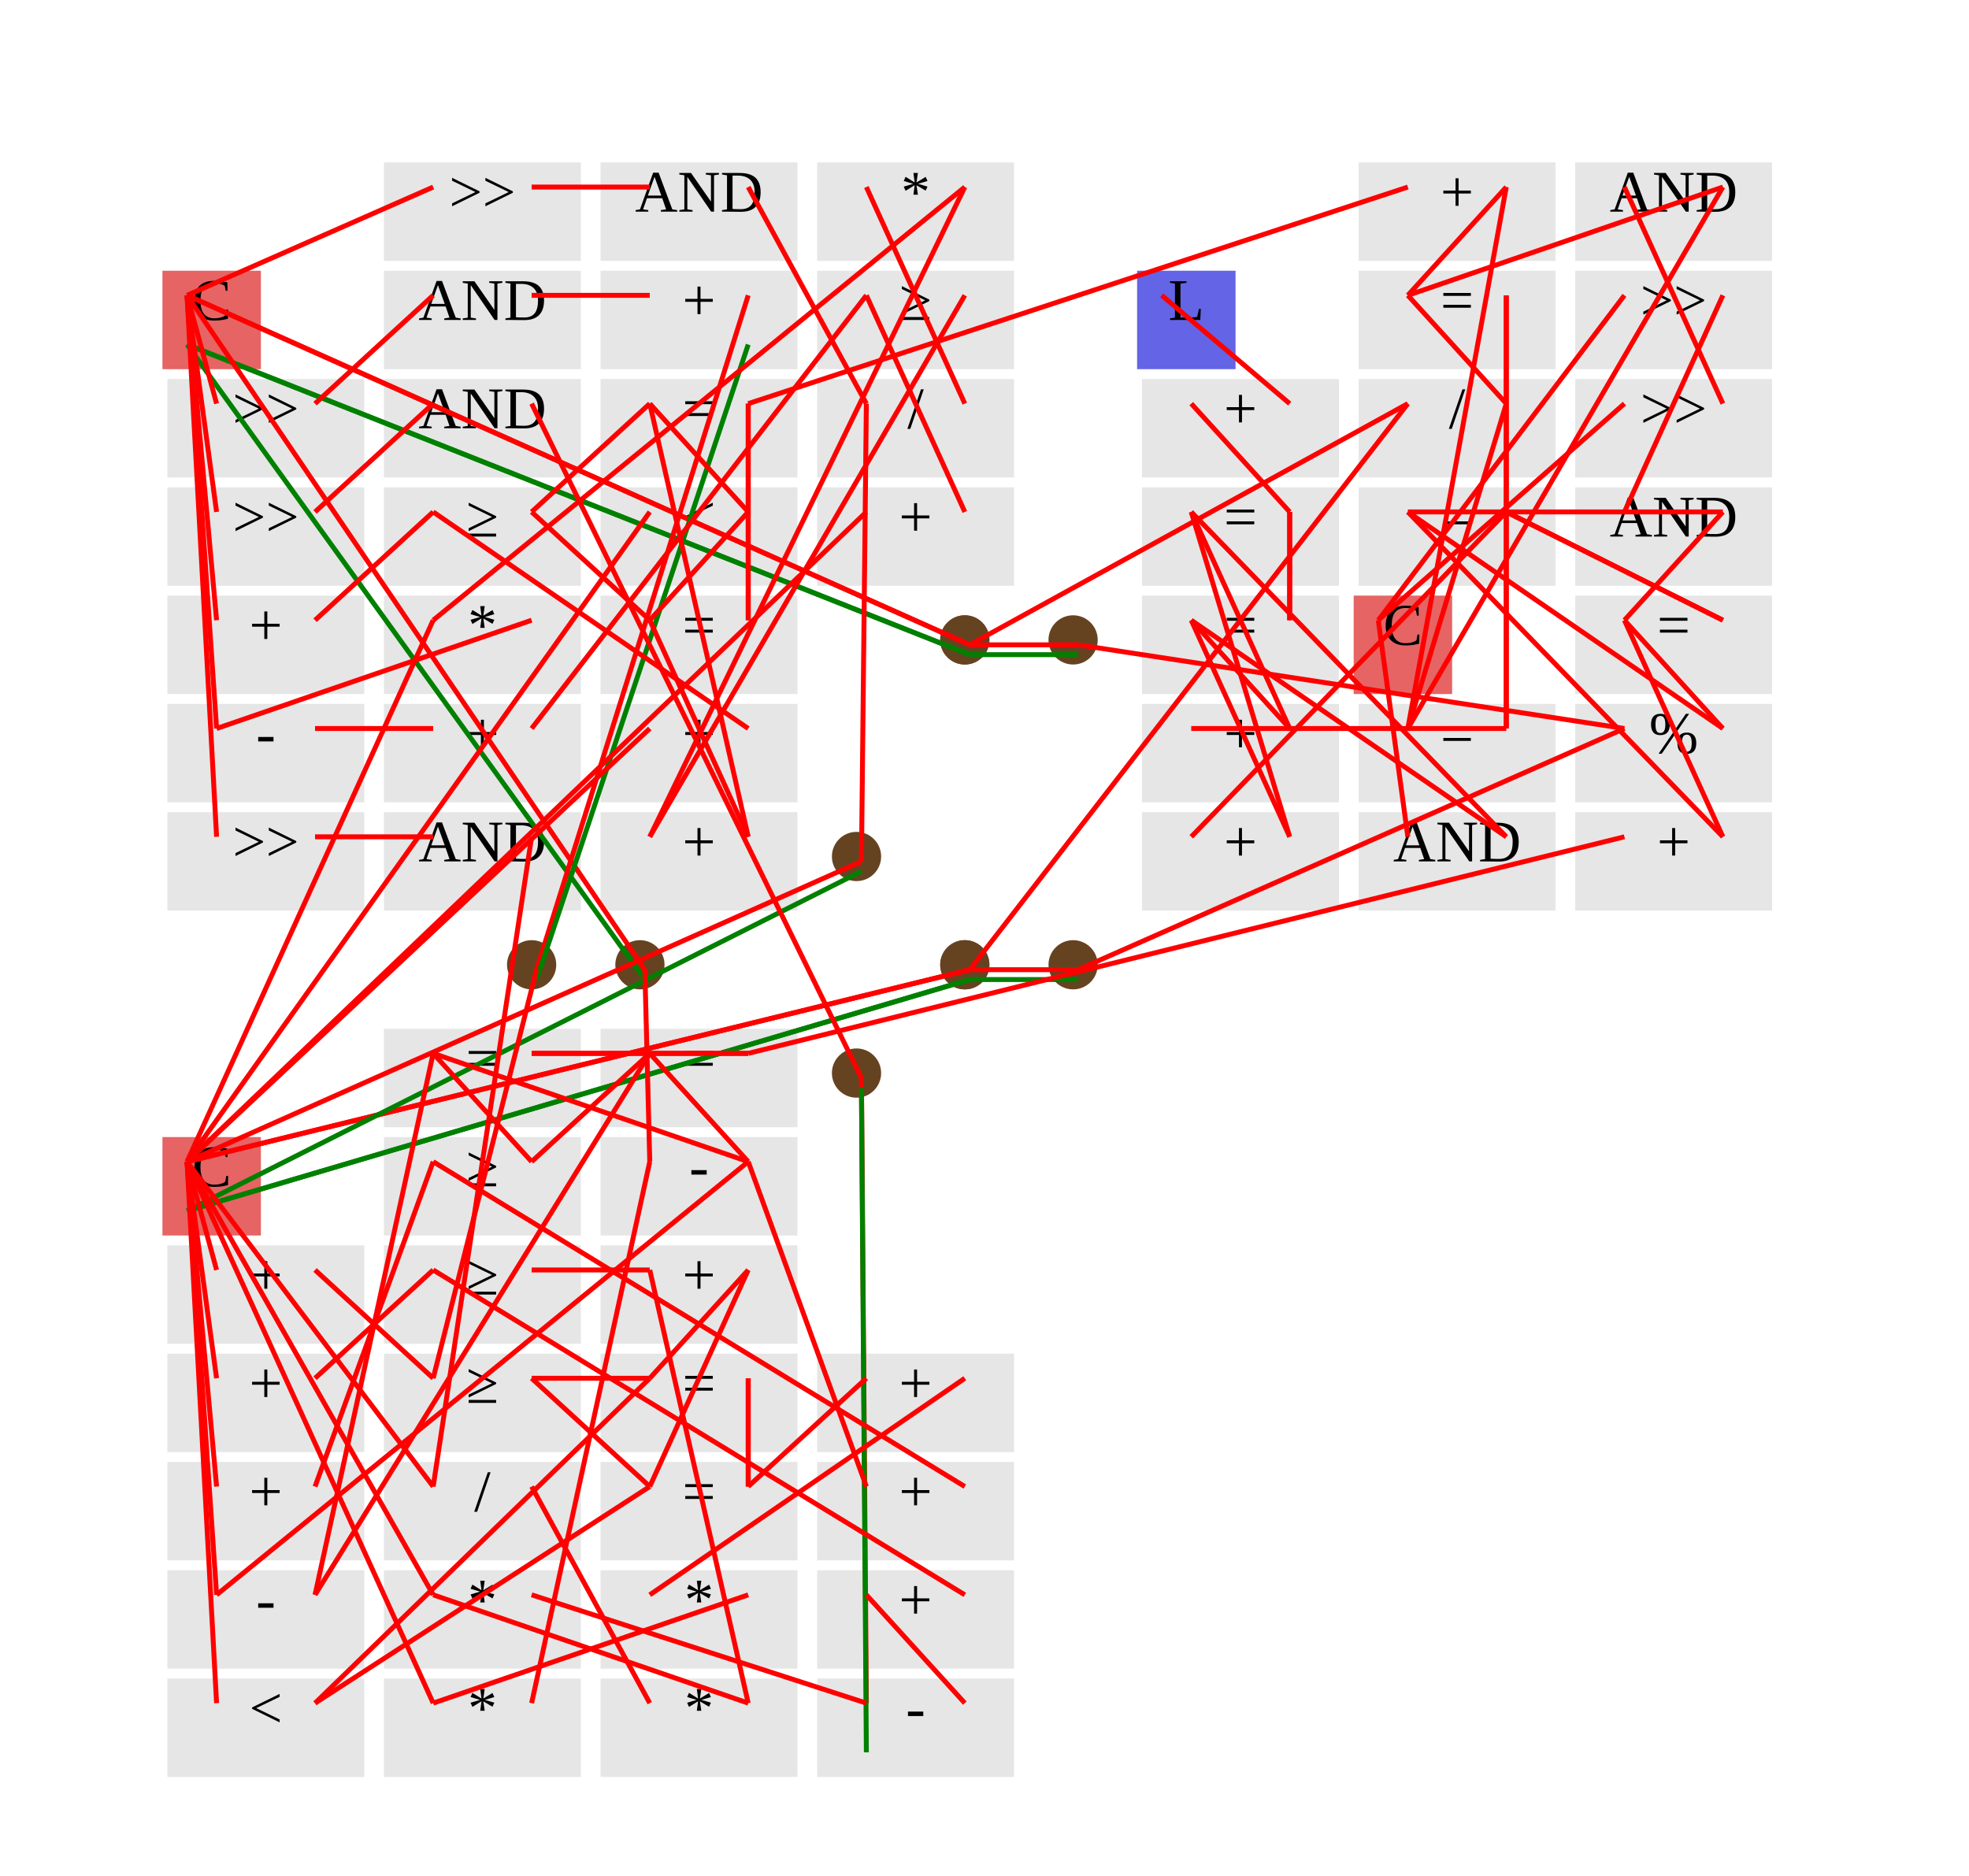
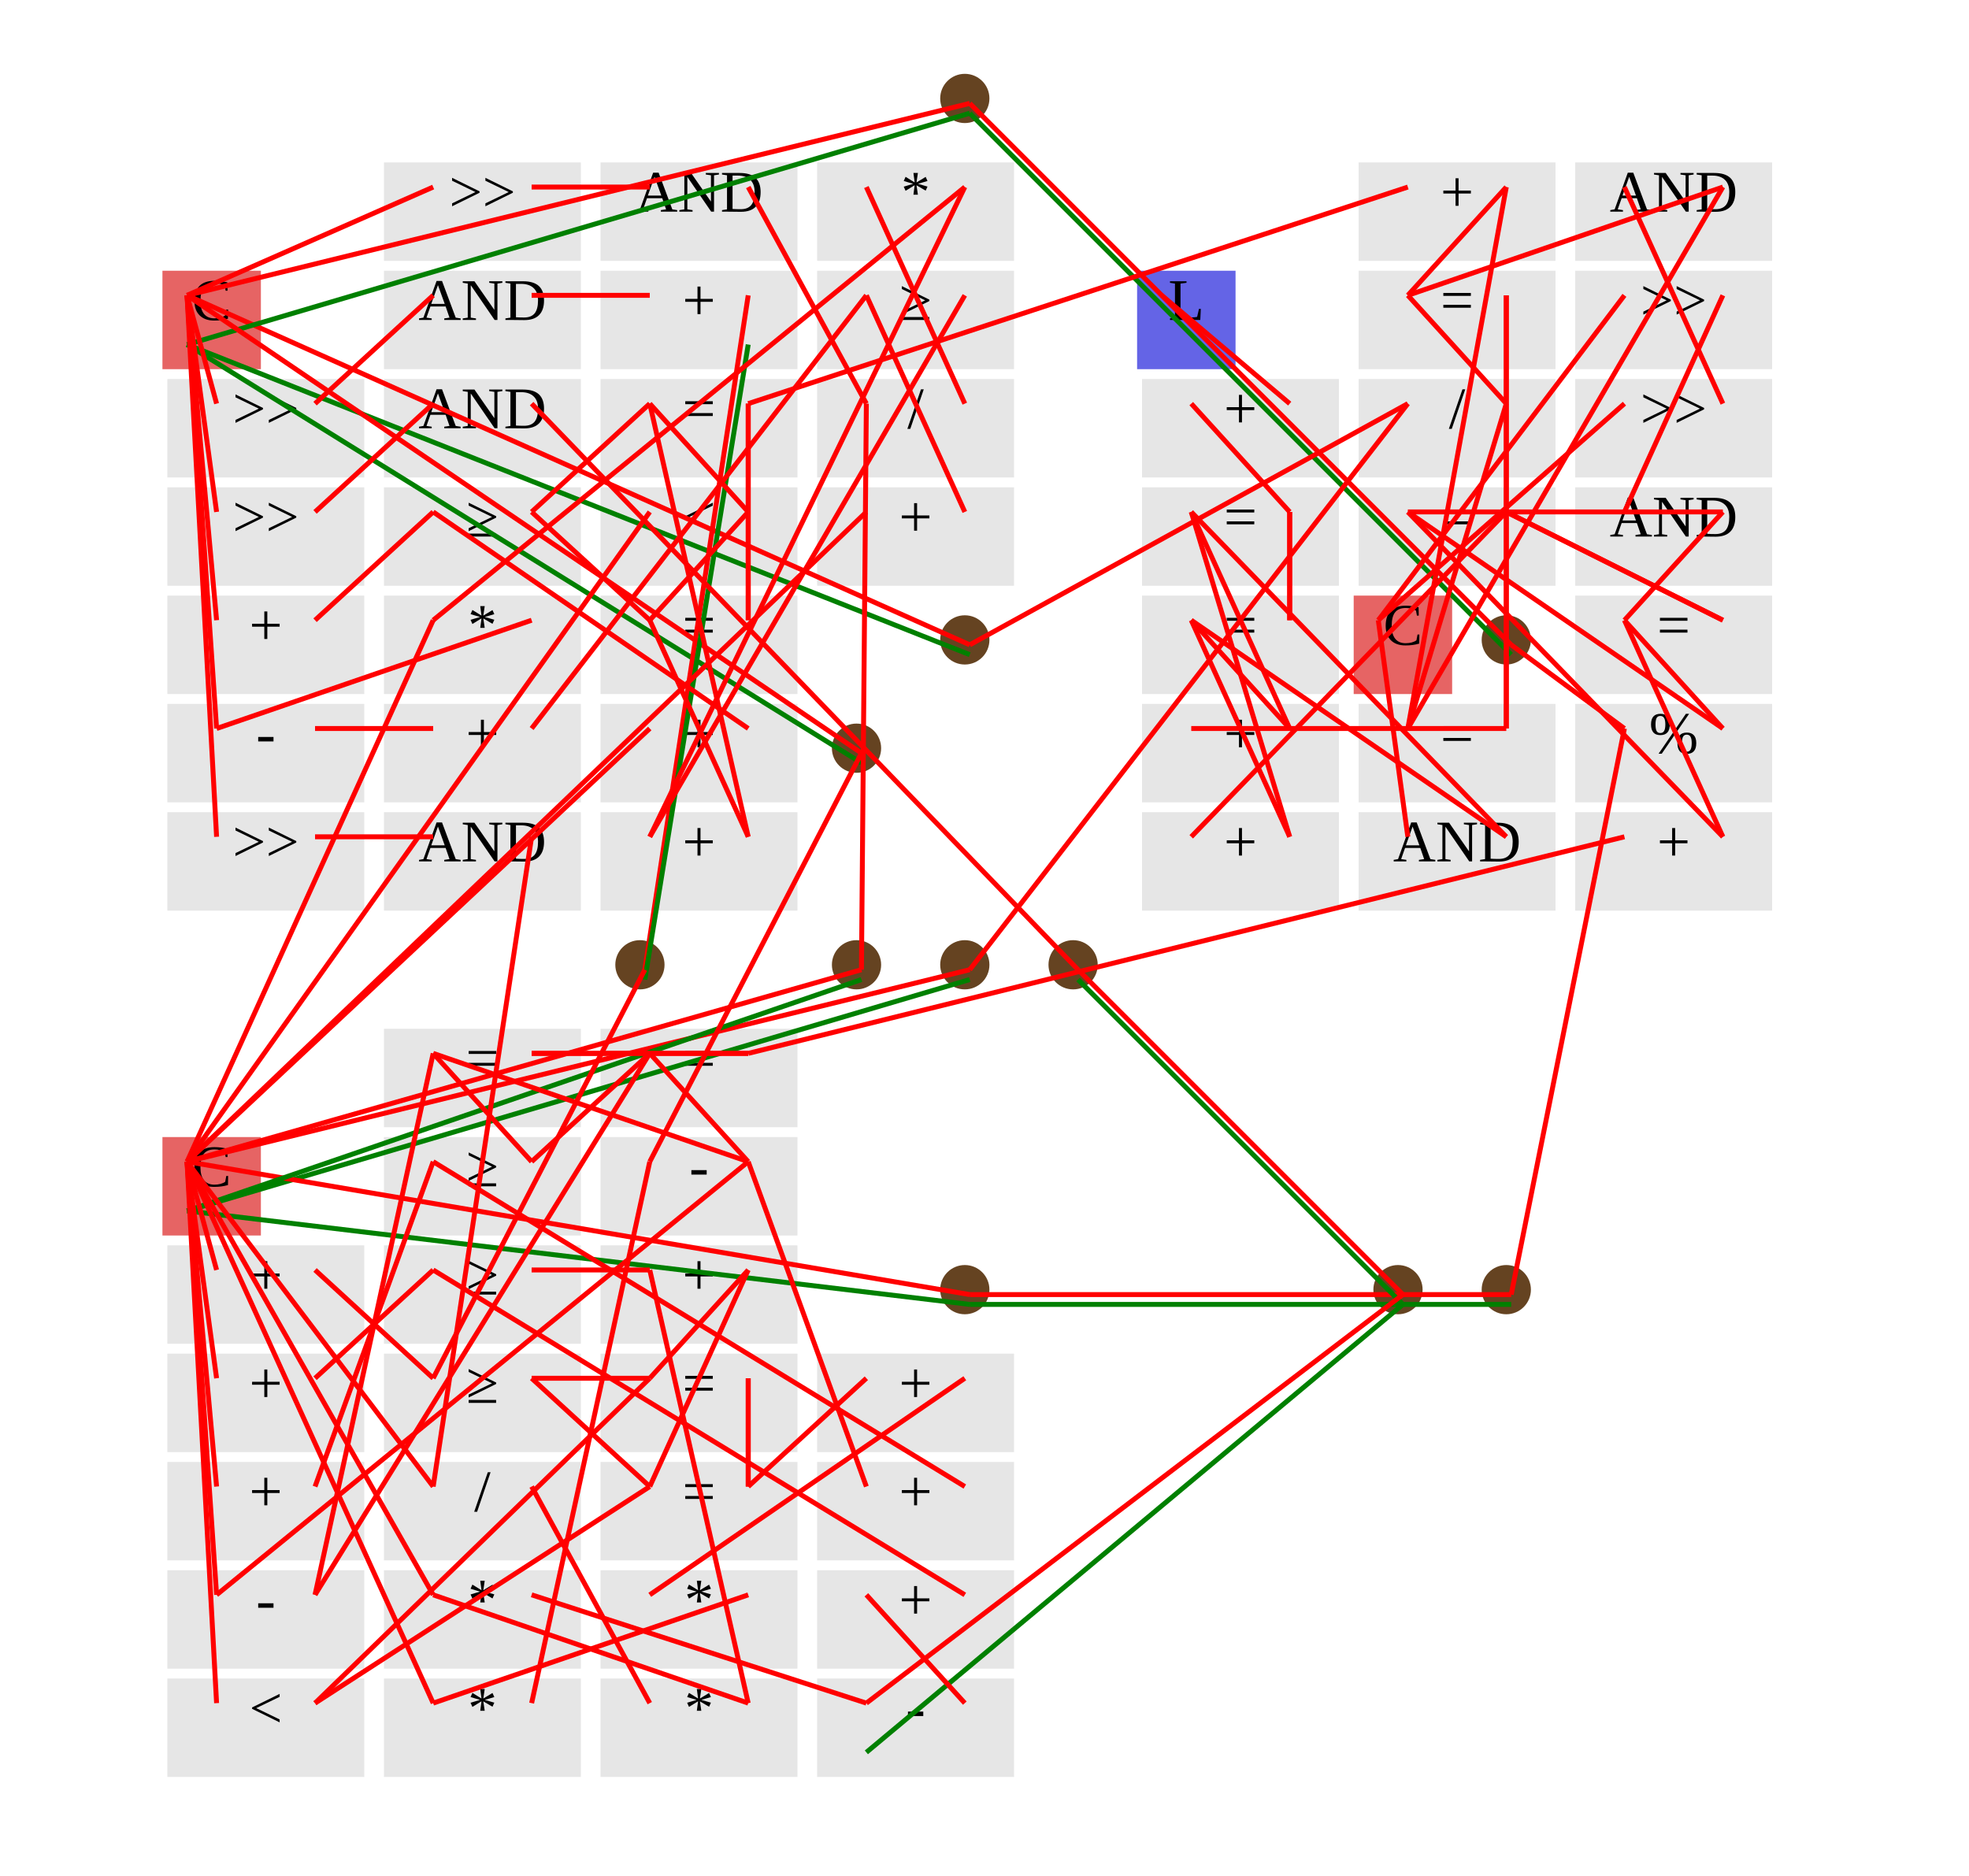
<svg xmlns="http://www.w3.org/2000/svg" width="400" height="381">
  <rect x="0" y="0" width="400" height="381" fill="rgb(255,255,255)" />
  <rect x="0" y="0" width="380" height="340" fill="rgba(255,255,255,1)" />
  <rect x="33" y="55" width="20" height="20" fill="rgba(230,100,100,1)" />
  <text x="43" y="65" text-anchor="middle" alignment-baseline="middle" fill="black">C</text>
  <rect x="231" y="55" width="20" height="20" fill="rgba(100,100,230,1)" />
  <text x="241" y="65" text-anchor="middle" alignment-baseline="middle" fill="black">L</text>
  <rect x="33" y="231" width="20" height="20" fill="rgba(230,100,100,1)" />
  <text x="43" y="241" text-anchor="middle" alignment-baseline="middle" fill="black">C</text>
  <rect x="275" y="121" width="20" height="20" fill="rgba(230,100,100,1)" />
  <text x="285" y="131" text-anchor="middle" alignment-baseline="middle" fill="black">C</text>
  <rect x="122" y="209" width="40" height="20" fill="rgba(230,230,230,1)" />
  <text x="142" y="219" text-anchor="middle" alignment-baseline="middle" fill="black">=</text>
  <rect x="78" y="209" width="40" height="20" fill="rgba(230,230,230,1)" />
  <text x="98" y="219" text-anchor="middle" alignment-baseline="middle" fill="black">=</text>
  <rect x="320" y="165" width="40" height="20" fill="rgba(230,230,230,1)" />
  <text x="340" y="175" text-anchor="middle" alignment-baseline="middle" fill="black">+</text>
  <rect x="34" y="341" width="40" height="20" fill="rgba(230,230,230,1)" />
  <text x="54" y="351" text-anchor="middle" alignment-baseline="middle" fill="black">&lt;</text>
  <rect x="122" y="231" width="40" height="20" fill="rgba(230,230,230,1)" />
  <text x="142" y="241" text-anchor="middle" alignment-baseline="middle" fill="black">-</text>
  <rect x="122" y="319" width="40" height="20" fill="rgba(230,230,230,1)" />
  <text x="142" y="329" text-anchor="middle" alignment-baseline="middle" fill="black">*</text>
  <rect x="166" y="341" width="40" height="20" fill="rgba(230,230,230,1)" />
  <text x="186" y="351" text-anchor="middle" alignment-baseline="middle" fill="black">-</text>
  <rect x="276" y="77" width="40" height="20" fill="rgba(230,230,230,1)" />
  <text x="296" y="87" text-anchor="middle" alignment-baseline="middle" fill="black">/</text>
  <rect x="34" y="297" width="40" height="20" fill="rgba(230,230,230,1)" />
  <text x="54" y="307" text-anchor="middle" alignment-baseline="middle" fill="black">+</text>
  <rect x="78" y="319" width="40" height="20" fill="rgba(230,230,230,1)" />
  <text x="98" y="329" text-anchor="middle" alignment-baseline="middle" fill="black">*</text>
  <rect x="78" y="341" width="40" height="20" fill="rgba(230,230,230,1)" />
  <text x="98" y="351" text-anchor="middle" alignment-baseline="middle" fill="black">*</text>
  <rect x="122" y="165" width="40" height="20" fill="rgba(230,230,230,1)" />
  <text x="142" y="175" text-anchor="middle" alignment-baseline="middle" fill="black">+</text>
  <rect x="122" y="143" width="40" height="20" fill="rgba(230,230,230,1)" />
  <text x="142" y="153" text-anchor="middle" alignment-baseline="middle" fill="black">+</text>
  <rect x="122" y="55" width="40" height="20" fill="rgba(230,230,230,1)" />
  <text x="142" y="65" text-anchor="middle" alignment-baseline="middle" fill="black">+</text>
  <rect x="166" y="297" width="40" height="20" fill="rgba(230,230,230,1)" />
  <text x="186" y="307" text-anchor="middle" alignment-baseline="middle" fill="black">+</text>
  <rect x="122" y="99" width="40" height="20" fill="rgba(230,230,230,1)" />
  <text x="142" y="109" text-anchor="middle" alignment-baseline="middle" fill="black">&lt;</text>
  <rect x="122" y="77" width="40" height="20" fill="rgba(230,230,230,1)" />
  <text x="142" y="87" text-anchor="middle" alignment-baseline="middle" fill="black">=</text>
  <rect x="122" y="121" width="40" height="20" fill="rgba(230,230,230,1)" />
  <text x="142" y="131" text-anchor="middle" alignment-baseline="middle" fill="black">=</text>
  <rect x="276" y="33" width="40" height="20" fill="rgba(230,230,230,1)" />
  <text x="296" y="43" text-anchor="middle" alignment-baseline="middle" fill="black">+</text>
  <rect x="166" y="55" width="40" height="20" fill="rgba(230,230,230,1)" />
  <text x="186" y="65" text-anchor="middle" alignment-baseline="middle" fill="black">≥</text>
  <rect x="276" y="99" width="40" height="20" fill="rgba(230,230,230,1)" />
  <text x="296" y="109" text-anchor="middle" alignment-baseline="middle" fill="black">=</text>
  <rect x="320" y="121" width="40" height="20" fill="rgba(230,230,230,1)" />
  <text x="340" y="131" text-anchor="middle" alignment-baseline="middle" fill="black">=</text>
  <rect x="232" y="165" width="40" height="20" fill="rgba(230,230,230,1)" />
  <text x="252" y="175" text-anchor="middle" alignment-baseline="middle" fill="black">+</text>
  <rect x="78" y="231" width="40" height="20" fill="rgba(230,230,230,1)" />
  <text x="98" y="241" text-anchor="middle" alignment-baseline="middle" fill="black">≥</text>
  <rect x="78" y="275" width="40" height="20" fill="rgba(230,230,230,1)" />
  <text x="98" y="285" text-anchor="middle" alignment-baseline="middle" fill="black">≥</text>
  <rect x="122" y="297" width="40" height="20" fill="rgba(230,230,230,1)" />
  <text x="142" y="307" text-anchor="middle" alignment-baseline="middle" fill="black">=</text>
  <rect x="122" y="275" width="40" height="20" fill="rgba(230,230,230,1)" />
  <text x="142" y="285" text-anchor="middle" alignment-baseline="middle" fill="black">=</text>
  <rect x="166" y="275" width="40" height="20" fill="rgba(230,230,230,1)" />
  <text x="186" y="285" text-anchor="middle" alignment-baseline="middle" fill="black">+</text>
  <rect x="34" y="121" width="40" height="20" fill="rgba(230,230,230,1)" />
  <text x="54" y="131" text-anchor="middle" alignment-baseline="middle" fill="black">+</text>
  <rect x="122" y="341" width="40" height="20" fill="rgba(230,230,230,1)" />
  <text x="142" y="351" text-anchor="middle" alignment-baseline="middle" fill="black">*</text>
  <rect x="320" y="143" width="40" height="20" fill="rgba(230,230,230,1)" />
  <text x="340" y="153" text-anchor="middle" alignment-baseline="middle" fill="black">%</text>
  <rect x="34" y="143" width="40" height="20" fill="rgba(230,230,230,1)" />
  <text x="54" y="153" text-anchor="middle" alignment-baseline="middle" fill="black">-</text>
  <rect x="78" y="297" width="40" height="20" fill="rgba(230,230,230,1)" />
  <text x="98" y="307" text-anchor="middle" alignment-baseline="middle" fill="black">/</text>
  <rect x="166" y="33" width="40" height="20" fill="rgba(230,230,230,1)" />
  <text x="186" y="43" text-anchor="middle" alignment-baseline="middle" fill="black">*</text>
  <rect x="166" y="319" width="40" height="20" fill="rgba(230,230,230,1)" />
  <text x="186" y="329" text-anchor="middle" alignment-baseline="middle" fill="black">+</text>
  <rect x="78" y="143" width="40" height="20" fill="rgba(230,230,230,1)" />
  <text x="98" y="153" text-anchor="middle" alignment-baseline="middle" fill="black">+</text>
  <rect x="78" y="121" width="40" height="20" fill="rgba(230,230,230,1)" />
  <text x="98" y="131" text-anchor="middle" alignment-baseline="middle" fill="black">*</text>
  <rect x="122" y="253" width="40" height="20" fill="rgba(230,230,230,1)" />
  <text x="142" y="263" text-anchor="middle" alignment-baseline="middle" fill="black">+</text>
  <rect x="78" y="253" width="40" height="20" fill="rgba(230,230,230,1)" />
  <text x="98" y="263" text-anchor="middle" alignment-baseline="middle" fill="black">≥</text>
  <rect x="78" y="99" width="40" height="20" fill="rgba(230,230,230,1)" />
  <text x="98" y="109" text-anchor="middle" alignment-baseline="middle" fill="black">≥</text>
  <rect x="166" y="77" width="40" height="20" fill="rgba(230,230,230,1)" />
  <text x="186" y="87" text-anchor="middle" alignment-baseline="middle" fill="black">/</text>
  <rect x="232" y="99" width="40" height="20" fill="rgba(230,230,230,1)" />
  <text x="252" y="109" text-anchor="middle" alignment-baseline="middle" fill="black">=</text>
  <rect x="232" y="121" width="40" height="20" fill="rgba(230,230,230,1)" />
  <text x="252" y="131" text-anchor="middle" alignment-baseline="middle" fill="black">=</text>
  <rect x="232" y="77" width="40" height="20" fill="rgba(230,230,230,1)" />
  <text x="252" y="87" text-anchor="middle" alignment-baseline="middle" fill="black">+</text>
  <rect x="166" y="99" width="40" height="20" fill="rgba(230,230,230,1)" />
  <text x="186" y="109" text-anchor="middle" alignment-baseline="middle" fill="black">+</text>
  <rect x="276" y="143" width="40" height="20" fill="rgba(230,230,230,1)" />
  <text x="296" y="153" text-anchor="middle" alignment-baseline="middle" fill="black">=</text>
  <rect x="276" y="55" width="40" height="20" fill="rgba(230,230,230,1)" />
  <text x="296" y="65" text-anchor="middle" alignment-baseline="middle" fill="black">=</text>
  <rect x="232" y="143" width="40" height="20" fill="rgba(230,230,230,1)" />
  <text x="252" y="153" text-anchor="middle" alignment-baseline="middle" fill="black">+</text>
  <rect x="34" y="275" width="40" height="20" fill="rgba(230,230,230,1)" />
  <text x="54" y="285" text-anchor="middle" alignment-baseline="middle" fill="black">+</text>
  <rect x="34" y="253" width="40" height="20" fill="rgba(230,230,230,1)" />
  <text x="54" y="263" text-anchor="middle" alignment-baseline="middle" fill="black">+</text>
  <rect x="34" y="319" width="40" height="20" fill="rgba(230,230,230,1)" />
  <text x="54" y="329" text-anchor="middle" alignment-baseline="middle" fill="black">-</text>
  <rect x="78" y="77" width="40" height="20" fill="rgba(230,230,230,1)" />
  <text x="98" y="87" text-anchor="middle" alignment-baseline="middle" fill="black">AND</text>
  <rect x="34" y="99" width="40" height="20" fill="rgba(230,230,230,1)" />
  <text x="54" y="109" text-anchor="middle" alignment-baseline="middle" fill="black">&gt;&gt;</text>
  <rect x="78" y="55" width="40" height="20" fill="rgba(230,230,230,1)" />
  <text x="98" y="65" text-anchor="middle" alignment-baseline="middle" fill="black">AND</text>
  <rect x="34" y="77" width="40" height="20" fill="rgba(230,230,230,1)" />
  <text x="54" y="87" text-anchor="middle" alignment-baseline="middle" fill="black">&gt;&gt;</text>
  <rect x="320" y="99" width="40" height="20" fill="rgba(230,230,230,1)" />
  <text x="340" y="109" text-anchor="middle" alignment-baseline="middle" fill="black">AND</text>
  <rect x="320" y="55" width="40" height="20" fill="rgba(230,230,230,1)" />
  <text x="340" y="65" text-anchor="middle" alignment-baseline="middle" fill="black">&gt;&gt;</text>
  <rect x="78" y="165" width="40" height="20" fill="rgba(230,230,230,1)" />
  <text x="98" y="175" text-anchor="middle" alignment-baseline="middle" fill="black">AND</text>
  <rect x="34" y="165" width="40" height="20" fill="rgba(230,230,230,1)" />
  <text x="54" y="175" text-anchor="middle" alignment-baseline="middle" fill="black">&gt;&gt;</text>
  <rect x="122" y="33" width="40" height="20" fill="rgba(230,230,230,1)" />
  <text x="142" y="43" text-anchor="middle" alignment-baseline="middle" fill="black">AND</text>
  <rect x="78" y="33" width="40" height="20" fill="rgba(230,230,230,1)" />
  <text x="98" y="43" text-anchor="middle" alignment-baseline="middle" fill="black">&gt;&gt;</text>
  <rect x="276" y="165" width="40" height="20" fill="rgba(230,230,230,1)" />
  <text x="296" y="175" text-anchor="middle" alignment-baseline="middle" fill="black">AND</text>
  <rect x="320" y="33" width="40" height="20" fill="rgba(230,230,230,1)" />
  <text x="340" y="43" text-anchor="middle" alignment-baseline="middle" fill="black">AND</text>
  <rect x="320" y="77" width="40" height="20" fill="rgba(230,230,230,1)" />
  <text x="340" y="87" text-anchor="middle" alignment-baseline="middle" fill="black">&gt;&gt;</text>
  <circle cx="196" cy="196" r="5" fill="rgb(101,67,33)" />
-   <circle cx="196" cy="196" r="5" fill="rgb(101,67,33)" />
+   <circle cx="196" cy="262" r="5" fill="rgb(101,67,33)" />
+   <circle cx="306" cy="262" r="5" fill="rgb(101,67,33)" />
+   <circle cx="174" cy="196" r="5" fill="rgb(101,67,33)" />
+   <circle cx="284" cy="262" r="5" fill="rgb(101,67,33)" />
  <circle cx="218" cy="196" r="5" fill="rgb(101,67,33)" />
-   <circle cx="174" cy="174" r="5" fill="rgb(101,67,33)" />
-   <circle cx="174" cy="218" r="5" fill="rgb(101,67,33)" />
  <circle cx="196" cy="130" r="5" fill="rgb(101,67,33)" />
-   <circle cx="196" cy="130" r="5" fill="rgb(101,67,33)" />
-   <circle cx="218" cy="130" r="5" fill="rgb(101,67,33)" />
+   <circle cx="196" cy="20" r="5" fill="rgb(101,67,33)" />
+   <circle cx="306" cy="130" r="5" fill="rgb(101,67,33)" />
+   <circle cx="174" cy="152" r="5" fill="rgb(101,67,33)" />
  <circle cx="130" cy="196" r="5" fill="rgb(101,67,33)" />
-   <circle cx="108" cy="196" r="5" fill="rgb(101,67,33)" />
-   <line x1="197" y1="197" x2="219" y2="197" stroke="red" stroke-width="1" />
-   <line x1="197" y1="199" x2="219" y2="199" stroke="green" stroke-width="1" />
-   <line x1="197" y1="131" x2="219" y2="131" stroke="red" stroke-width="1" />
-   <line x1="197" y1="133" x2="219" y2="133" stroke="green" stroke-width="1" />
+   <line x1="197" y1="263" x2="307" y2="263" stroke="red" stroke-width="1" />
+   <line x1="197" y1="265" x2="307" y2="265" stroke="green" stroke-width="1" />
+   <line x1="285" y1="263" x2="219" y2="197" stroke="red" stroke-width="1" />
+   <line x1="285" y1="265" x2="219" y2="199" stroke="green" stroke-width="1" />
+   <line x1="197" y1="21" x2="307" y2="131" stroke="red" stroke-width="1" />
+   <line x1="197" y1="23" x2="307" y2="133" stroke="green" stroke-width="1" />
  <line x1="38" y1="60" x2="197" y2="131" stroke="red" stroke-width="1" />
  <line x1="38" y1="70" x2="197" y2="133" stroke="green" stroke-width="1" />
-   <line x1="38" y1="60" x2="197" y2="131" stroke="red" stroke-width="1" />
-   <line x1="38" y1="70" x2="197" y2="133" stroke="green" stroke-width="1" />
-   <line x1="38" y1="60" x2="131" y2="197" stroke="red" stroke-width="1" />
-   <line x1="38" y1="70" x2="131" y2="199" stroke="green" stroke-width="1" />
+   <line x1="38" y1="60" x2="197" y2="21" stroke="red" stroke-width="1" />
+   <line x1="38" y1="70" x2="197" y2="23" stroke="green" stroke-width="1" />
+   <line x1="38" y1="60" x2="175" y2="153" stroke="red" stroke-width="1" />
+   <line x1="38" y1="70" x2="175" y2="155" stroke="green" stroke-width="1" />
  <line x1="38" y1="236" x2="197" y2="197" stroke="red" stroke-width="1" />
  <line x1="38" y1="246" x2="197" y2="199" stroke="green" stroke-width="1" />
-   <line x1="38" y1="236" x2="197" y2="197" stroke="red" stroke-width="1" />
-   <line x1="38" y1="246" x2="197" y2="199" stroke="green" stroke-width="1" />
-   <line x1="38" y1="236" x2="175" y2="175" stroke="red" stroke-width="1" />
-   <line x1="38" y1="246" x2="175" y2="177" stroke="green" stroke-width="1" />
-   <line x1="132" y1="236" x2="131" y2="197" stroke="red" stroke-width="1" />
-   <line x1="176" y1="346" x2="175" y2="219" stroke="red" stroke-width="1" />
-   <line x1="176" y1="356" x2="175" y2="221" stroke="green" stroke-width="1" />
+   <line x1="38" y1="236" x2="197" y2="263" stroke="red" stroke-width="1" />
+   <line x1="38" y1="246" x2="197" y2="265" stroke="green" stroke-width="1" />
+   <line x1="38" y1="236" x2="175" y2="197" stroke="red" stroke-width="1" />
+   <line x1="38" y1="246" x2="175" y2="199" stroke="green" stroke-width="1" />
+   <line x1="132" y1="236" x2="175" y2="153" stroke="red" stroke-width="1" />
+   <line x1="176" y1="346" x2="285" y2="263" stroke="red" stroke-width="1" />
+   <line x1="176" y1="356" x2="285" y2="265" stroke="green" stroke-width="1" />
  <line x1="286" y1="82" x2="197" y2="197" stroke="red" stroke-width="1" />
  <line x1="286" y1="82" x2="197" y2="131" stroke="red" stroke-width="1" />
-   <line x1="152" y1="60" x2="109" y2="197" stroke="red" stroke-width="1" />
-   <line x1="152" y1="70" x2="109" y2="199" stroke="green" stroke-width="1" />
-   <line x1="88" y1="280" x2="109" y2="197" stroke="red" stroke-width="1" />
-   <line x1="330" y1="148" x2="219" y2="197" stroke="red" stroke-width="1" />
-   <line x1="330" y1="148" x2="219" y2="131" stroke="red" stroke-width="1" />
-   <line x1="176" y1="82" x2="175" y2="175" stroke="red" stroke-width="1" />
-   <line x1="108" y1="82" x2="175" y2="219" stroke="red" stroke-width="1" />
+   <line x1="152" y1="60" x2="131" y2="197" stroke="red" stroke-width="1" />
+   <line x1="152" y1="70" x2="131" y2="199" stroke="green" stroke-width="1" />
+   <line x1="88" y1="280" x2="131" y2="197" stroke="red" stroke-width="1" />
+   <line x1="330" y1="148" x2="307" y2="263" stroke="red" stroke-width="1" />
+   <line x1="330" y1="148" x2="307" y2="131" stroke="red" stroke-width="1" />
+   <line x1="176" y1="82" x2="175" y2="197" stroke="red" stroke-width="1" />
+   <line x1="108" y1="82" x2="219" y2="197" stroke="red" stroke-width="1" />
+   <line x1="108" y1="236" x2="132" y2="214" stroke="red" stroke-width="1" />
  <line x1="64" y1="324" x2="88" y2="214" stroke="red" stroke-width="1" />
+   <line x1="108" y1="236" x2="88" y2="214" stroke="red" stroke-width="1" />
  <line x1="152" y1="236" x2="132" y2="214" stroke="red" stroke-width="1" />
+   <line x1="152" y1="236" x2="88" y2="214" stroke="red" stroke-width="1" />
  <line x1="64" y1="324" x2="132" y2="214" stroke="red" stroke-width="1" />
-   <line x1="152" y1="236" x2="88" y2="214" stroke="red" stroke-width="1" />
-   <line x1="108" y1="236" x2="132" y2="214" stroke="red" stroke-width="1" />
-   <line x1="108" y1="236" x2="88" y2="214" stroke="red" stroke-width="1" />
  <line x1="108" y1="214" x2="152" y2="214" stroke="red" stroke-width="1" />
  <line x1="152" y1="214" x2="108" y2="214" stroke="red" stroke-width="1" />
  <line x1="152" y1="214" x2="330" y2="170" stroke="red" stroke-width="1" />
+   <line x1="108" y1="104" x2="132" y2="82" stroke="red" stroke-width="1" />
+   <line x1="152" y1="104" x2="132" y2="82" stroke="red" stroke-width="1" />
+   <line x1="152" y1="170" x2="132" y2="126" stroke="red" stroke-width="1" />
+   <line x1="152" y1="104" x2="132" y2="126" stroke="red" stroke-width="1" />
  <line x1="152" y1="170" x2="132" y2="82" stroke="red" stroke-width="1" />
-   <line x1="152" y1="104" x2="132" y2="126" stroke="red" stroke-width="1" />
  <line x1="108" y1="104" x2="132" y2="126" stroke="red" stroke-width="1" />
-   <line x1="108" y1="104" x2="132" y2="82" stroke="red" stroke-width="1" />
-   <line x1="152" y1="170" x2="132" y2="126" stroke="red" stroke-width="1" />
-   <line x1="152" y1="104" x2="132" y2="82" stroke="red" stroke-width="1" />
  <line x1="152" y1="126" x2="152" y2="82" stroke="red" stroke-width="1" />
  <line x1="152" y1="82" x2="152" y2="126" stroke="red" stroke-width="1" />
  <line x1="152" y1="82" x2="286" y2="38" stroke="red" stroke-width="1" />
-   <line x1="350" y1="104" x2="330" y2="126" stroke="red" stroke-width="1" />
-   <line x1="350" y1="148" x2="330" y2="126" stroke="red" stroke-width="1" />
-   <line x1="350" y1="148" x2="286" y2="104" stroke="red" stroke-width="1" />
-   <line x1="350" y1="104" x2="286" y2="104" stroke="red" stroke-width="1" />
  <line x1="350" y1="170" x2="286" y2="104" stroke="red" stroke-width="1" />
  <line x1="350" y1="170" x2="330" y2="126" stroke="red" stroke-width="1" />
+   <line x1="350" y1="104" x2="330" y2="126" stroke="red" stroke-width="1" />
+   <line x1="350" y1="104" x2="286" y2="104" stroke="red" stroke-width="1" />
+   <line x1="350" y1="148" x2="286" y2="104" stroke="red" stroke-width="1" />
+   <line x1="350" y1="148" x2="330" y2="126" stroke="red" stroke-width="1" />
+   <line x1="350" y1="126" x2="306" y2="104" stroke="red" stroke-width="1" />
  <line x1="306" y1="104" x2="350" y2="126" stroke="red" stroke-width="1" />
-   <line x1="350" y1="126" x2="306" y2="104" stroke="red" stroke-width="1" />
  <line x1="306" y1="104" x2="242" y2="170" stroke="red" stroke-width="1" />
+   <line x1="152" y1="258" x2="132" y2="302" stroke="red" stroke-width="1" />
  <line x1="108" y1="280" x2="132" y2="302" stroke="red" stroke-width="1" />
  <line x1="108" y1="280" x2="132" y2="280" stroke="red" stroke-width="1" />
  <line x1="152" y1="258" x2="132" y2="280" stroke="red" stroke-width="1" />
  <line x1="64" y1="346" x2="132" y2="280" stroke="red" stroke-width="1" />
-   <line x1="152" y1="258" x2="132" y2="302" stroke="red" stroke-width="1" />
  <line x1="64" y1="346" x2="132" y2="302" stroke="red" stroke-width="1" />
  <line x1="152" y1="302" x2="152" y2="280" stroke="red" stroke-width="1" />
  <line x1="152" y1="280" x2="152" y2="302" stroke="red" stroke-width="1" />
  <line x1="152" y1="302" x2="176" y2="280" stroke="red" stroke-width="1" />
-   <line x1="262" y1="170" x2="242" y2="104" stroke="red" stroke-width="1" />
+   <line x1="262" y1="170" x2="242" y2="126" stroke="red" stroke-width="1" />
+   <line x1="262" y1="148" x2="242" y2="104" stroke="red" stroke-width="1" />
  <line x1="306" y1="170" x2="242" y2="104" stroke="red" stroke-width="1" />
  <line x1="262" y1="148" x2="242" y2="126" stroke="red" stroke-width="1" />
+   <line x1="262" y1="170" x2="242" y2="104" stroke="red" stroke-width="1" />
  <line x1="306" y1="170" x2="242" y2="126" stroke="red" stroke-width="1" />
-   <line x1="262" y1="148" x2="242" y2="104" stroke="red" stroke-width="1" />
-   <line x1="262" y1="170" x2="242" y2="126" stroke="red" stroke-width="1" />
+   <line x1="262" y1="126" x2="262" y2="104" stroke="red" stroke-width="1" />
  <line x1="262" y1="104" x2="262" y2="126" stroke="red" stroke-width="1" />
-   <line x1="262" y1="126" x2="262" y2="104" stroke="red" stroke-width="1" />
  <line x1="262" y1="104" x2="242" y2="82" stroke="red" stroke-width="1" />
+   <line x1="306" y1="38" x2="286" y2="60" stroke="red" stroke-width="1" />
+   <line x1="350" y1="38" x2="286" y2="60" stroke="red" stroke-width="1" />
+   <line x1="350" y1="38" x2="286" y2="148" stroke="red" stroke-width="1" />
+   <line x1="306" y1="82" x2="286" y2="148" stroke="red" stroke-width="1" />
  <line x1="306" y1="38" x2="286" y2="148" stroke="red" stroke-width="1" />
-   <line x1="306" y1="82" x2="286" y2="148" stroke="red" stroke-width="1" />
-   <line x1="306" y1="38" x2="286" y2="60" stroke="red" stroke-width="1" />
  <line x1="306" y1="82" x2="286" y2="60" stroke="red" stroke-width="1" />
-   <line x1="350" y1="38" x2="286" y2="148" stroke="red" stroke-width="1" />
-   <line x1="350" y1="38" x2="286" y2="60" stroke="red" stroke-width="1" />
  <line x1="306" y1="60" x2="306" y2="148" stroke="red" stroke-width="1" />
  <line x1="306" y1="148" x2="306" y2="60" stroke="red" stroke-width="1" />
  <line x1="306" y1="148" x2="242" y2="148" stroke="red" stroke-width="1" />
  <line x1="262" y1="82" x2="236" y2="60" stroke="red" stroke-width="1" />
  <line x1="38" y1="236" x2="44" y2="346" stroke="red" stroke-width="1" />
  <line x1="108" y1="346" x2="132" y2="236" stroke="red" stroke-width="1" />
  <line x1="196" y1="280" x2="132" y2="324" stroke="red" stroke-width="1" />
  <line x1="108" y1="324" x2="176" y2="346" stroke="red" stroke-width="1" />
  <line x1="38" y1="236" x2="44" y2="302" stroke="red" stroke-width="1" />
  <line x1="152" y1="346" x2="88" y2="324" stroke="red" stroke-width="1" />
  <line x1="38" y1="236" x2="88" y2="324" stroke="red" stroke-width="1" />
  <line x1="152" y1="324" x2="88" y2="346" stroke="red" stroke-width="1" />
  <line x1="38" y1="236" x2="88" y2="346" stroke="red" stroke-width="1" />
  <line x1="196" y1="38" x2="132" y2="170" stroke="red" stroke-width="1" />
  <line x1="196" y1="60" x2="132" y2="170" stroke="red" stroke-width="1" />
  <line x1="38" y1="236" x2="132" y2="148" stroke="red" stroke-width="1" />
  <line x1="108" y1="60" x2="132" y2="60" stroke="red" stroke-width="1" />
  <line x1="152" y1="236" x2="176" y2="302" stroke="red" stroke-width="1" />
  <line x1="38" y1="236" x2="132" y2="104" stroke="red" stroke-width="1" />
  <line x1="108" y1="148" x2="176" y2="60" stroke="red" stroke-width="1" />
  <line x1="196" y1="104" x2="176" y2="60" stroke="red" stroke-width="1" />
  <line x1="196" y1="302" x2="88" y2="236" stroke="red" stroke-width="1" />
  <line x1="64" y1="302" x2="88" y2="236" stroke="red" stroke-width="1" />
  <line x1="64" y1="258" x2="88" y2="280" stroke="red" stroke-width="1" />
  <line x1="38" y1="60" x2="44" y2="126" stroke="red" stroke-width="1" />
  <line x1="108" y1="302" x2="132" y2="346" stroke="red" stroke-width="1" />
  <line x1="38" y1="60" x2="44" y2="148" stroke="red" stroke-width="1" />
  <line x1="108" y1="126" x2="44" y2="148" stroke="red" stroke-width="1" />
  <line x1="108" y1="170" x2="88" y2="302" stroke="red" stroke-width="1" />
  <line x1="38" y1="236" x2="88" y2="302" stroke="red" stroke-width="1" />
  <line x1="196" y1="82" x2="176" y2="38" stroke="red" stroke-width="1" />
  <line x1="196" y1="346" x2="176" y2="324" stroke="red" stroke-width="1" />
  <line x1="64" y1="148" x2="88" y2="148" stroke="red" stroke-width="1" />
  <line x1="196" y1="38" x2="88" y2="126" stroke="red" stroke-width="1" />
  <line x1="38" y1="236" x2="88" y2="126" stroke="red" stroke-width="1" />
  <line x1="152" y1="346" x2="132" y2="258" stroke="red" stroke-width="1" />
  <line x1="108" y1="258" x2="132" y2="258" stroke="red" stroke-width="1" />
  <line x1="196" y1="324" x2="88" y2="258" stroke="red" stroke-width="1" />
  <line x1="64" y1="280" x2="88" y2="258" stroke="red" stroke-width="1" />
  <line x1="64" y1="126" x2="88" y2="104" stroke="red" stroke-width="1" />
  <line x1="152" y1="148" x2="88" y2="104" stroke="red" stroke-width="1" />
  <line x1="152" y1="38" x2="176" y2="82" stroke="red" stroke-width="1" />
  <line x1="38" y1="236" x2="176" y2="104" stroke="red" stroke-width="1" />
  <line x1="38" y1="236" x2="44" y2="280" stroke="red" stroke-width="1" />
  <line x1="38" y1="236" x2="44" y2="258" stroke="red" stroke-width="1" />
  <line x1="152" y1="236" x2="44" y2="324" stroke="red" stroke-width="1" />
  <line x1="38" y1="236" x2="44" y2="324" stroke="red" stroke-width="1" />
  <line x1="64" y1="104" x2="88" y2="82" stroke="red" stroke-width="1" />
  <line x1="38" y1="60" x2="44" y2="104" stroke="red" stroke-width="1" />
  <line x1="64" y1="82" x2="88" y2="60" stroke="red" stroke-width="1" />
  <line x1="38" y1="60" x2="44" y2="82" stroke="red" stroke-width="1" />
  <line x1="350" y1="60" x2="330" y2="104" stroke="red" stroke-width="1" />
  <line x1="280" y1="126" x2="330" y2="60" stroke="red" stroke-width="1" />
  <line x1="64" y1="170" x2="88" y2="170" stroke="red" stroke-width="1" />
  <line x1="38" y1="60" x2="44" y2="170" stroke="red" stroke-width="1" />
  <line x1="108" y1="38" x2="132" y2="38" stroke="red" stroke-width="1" />
  <line x1="38" y1="60" x2="88" y2="38" stroke="red" stroke-width="1" />
  <line x1="280" y1="126" x2="286" y2="170" stroke="red" stroke-width="1" />
  <line x1="350" y1="82" x2="330" y2="38" stroke="red" stroke-width="1" />
  <line x1="280" y1="126" x2="330" y2="82" stroke="red" stroke-width="1" />
</svg>
